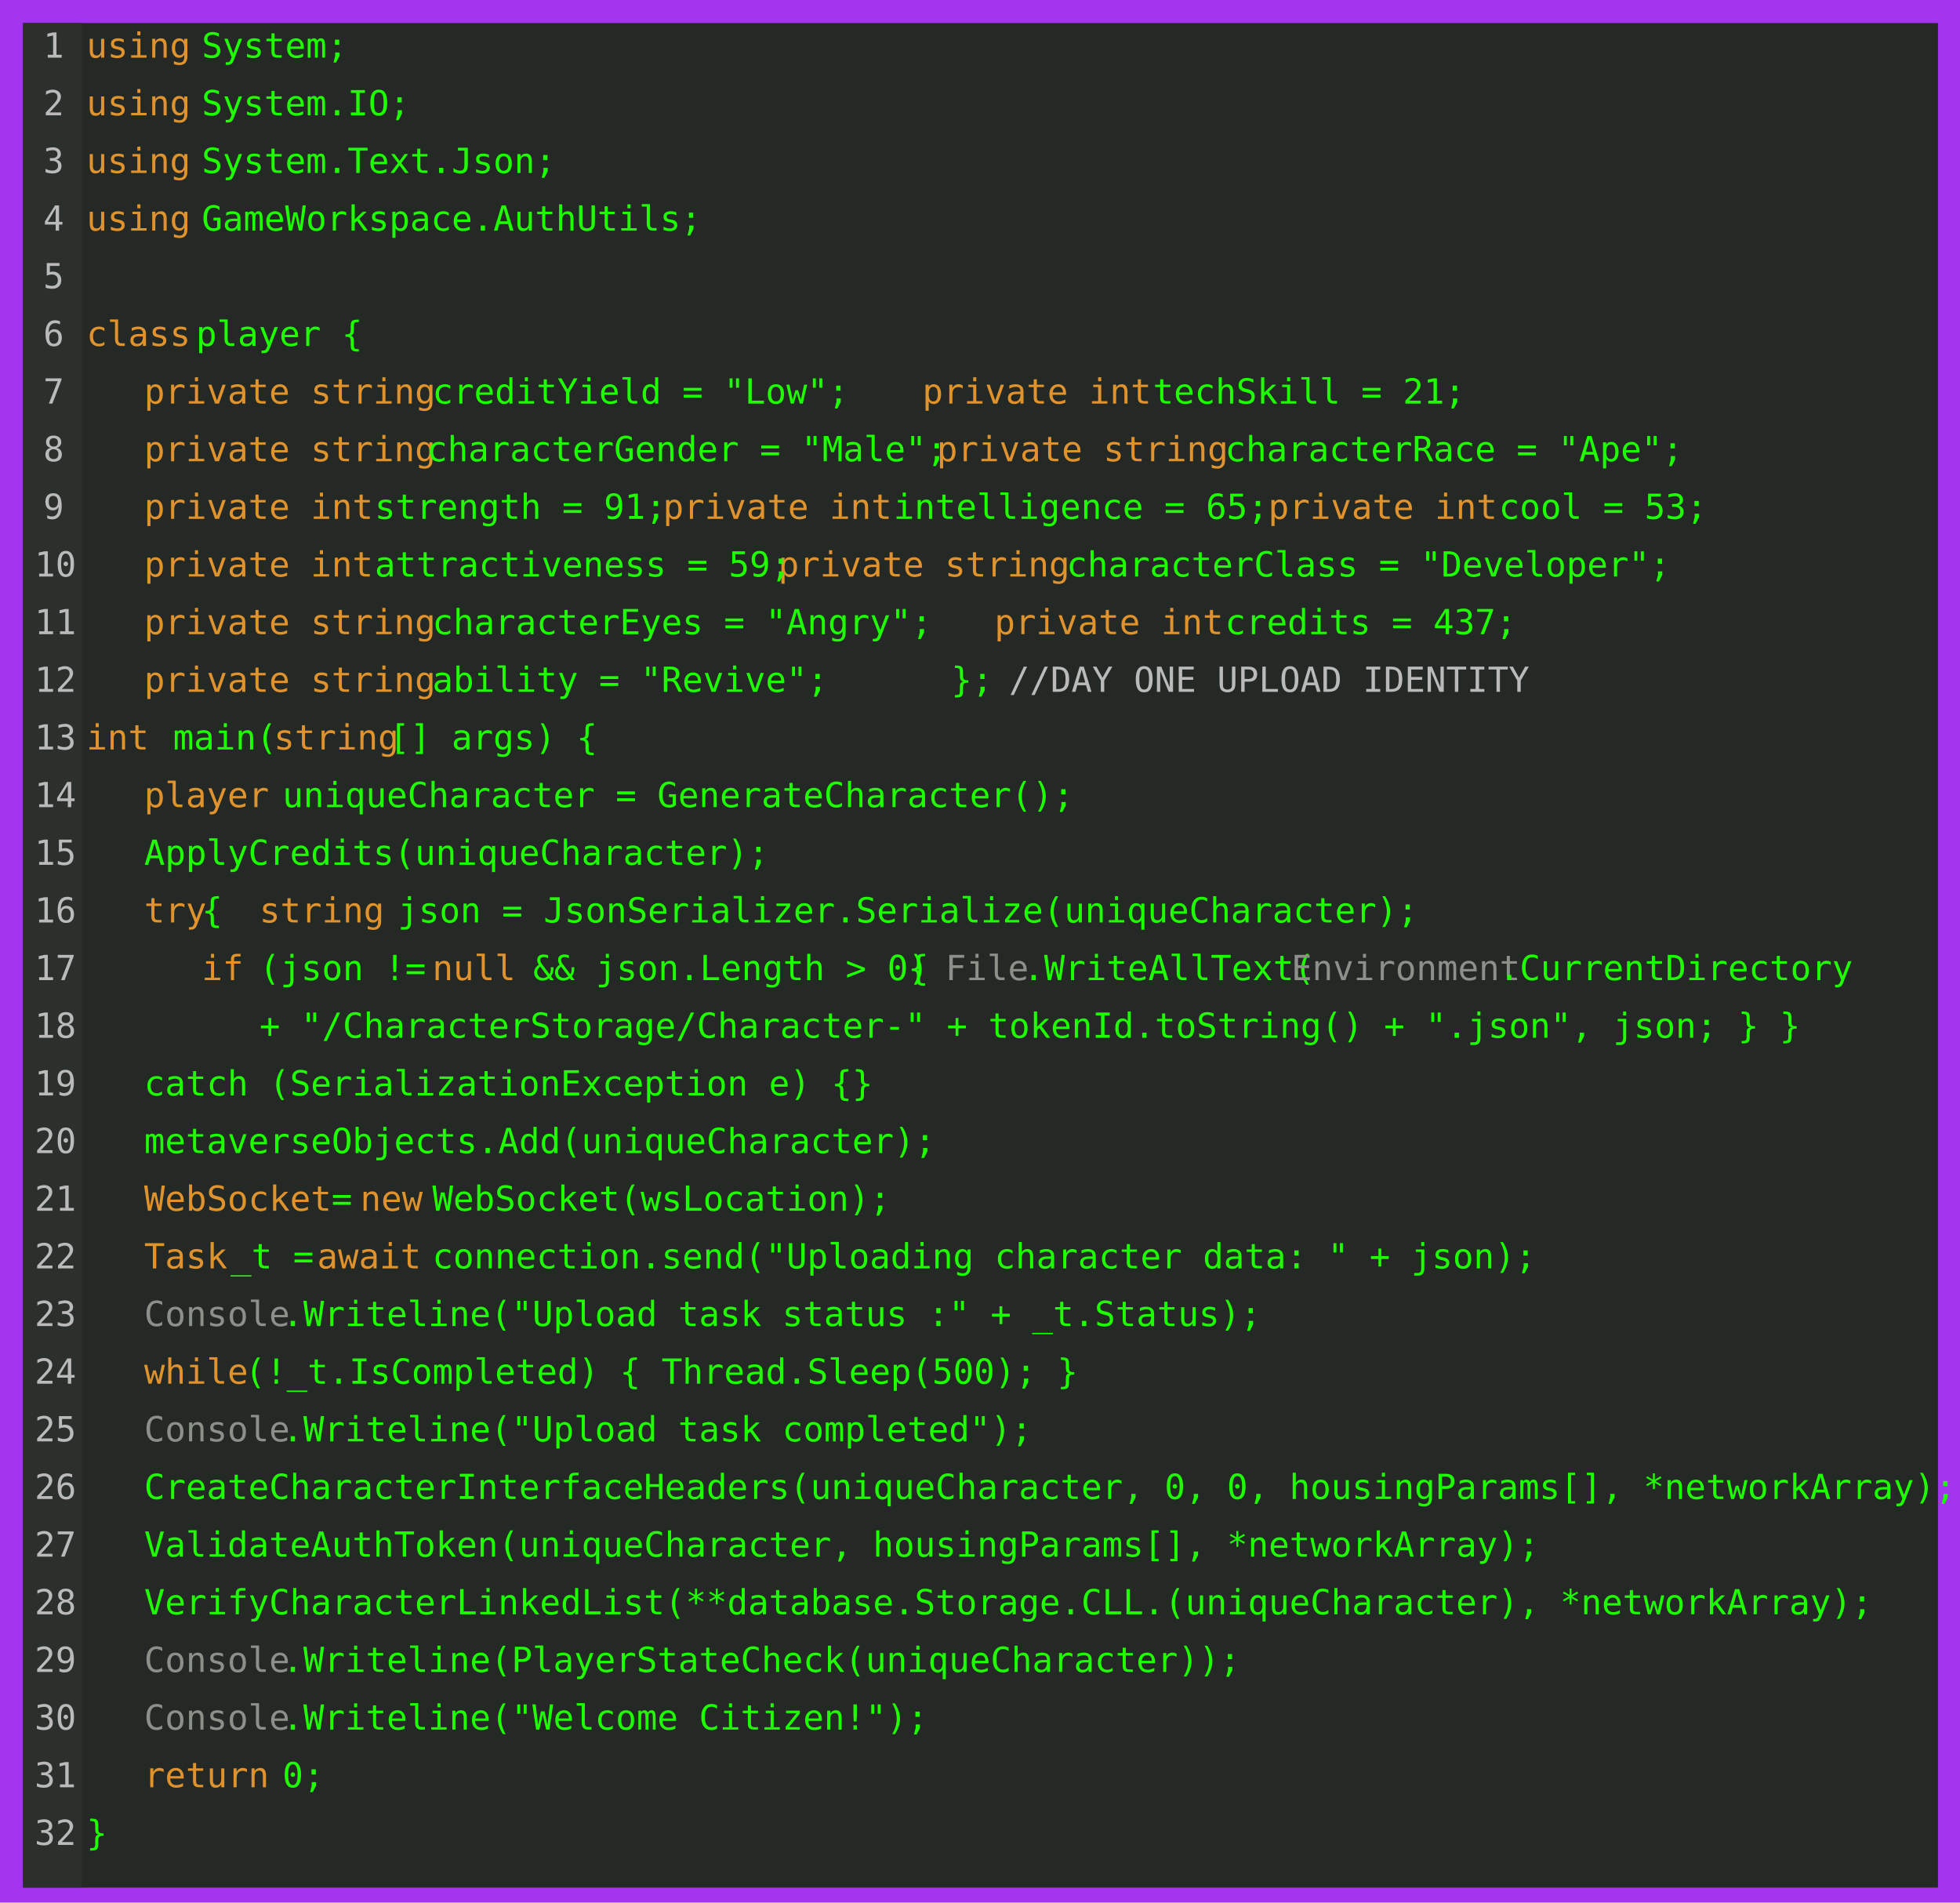
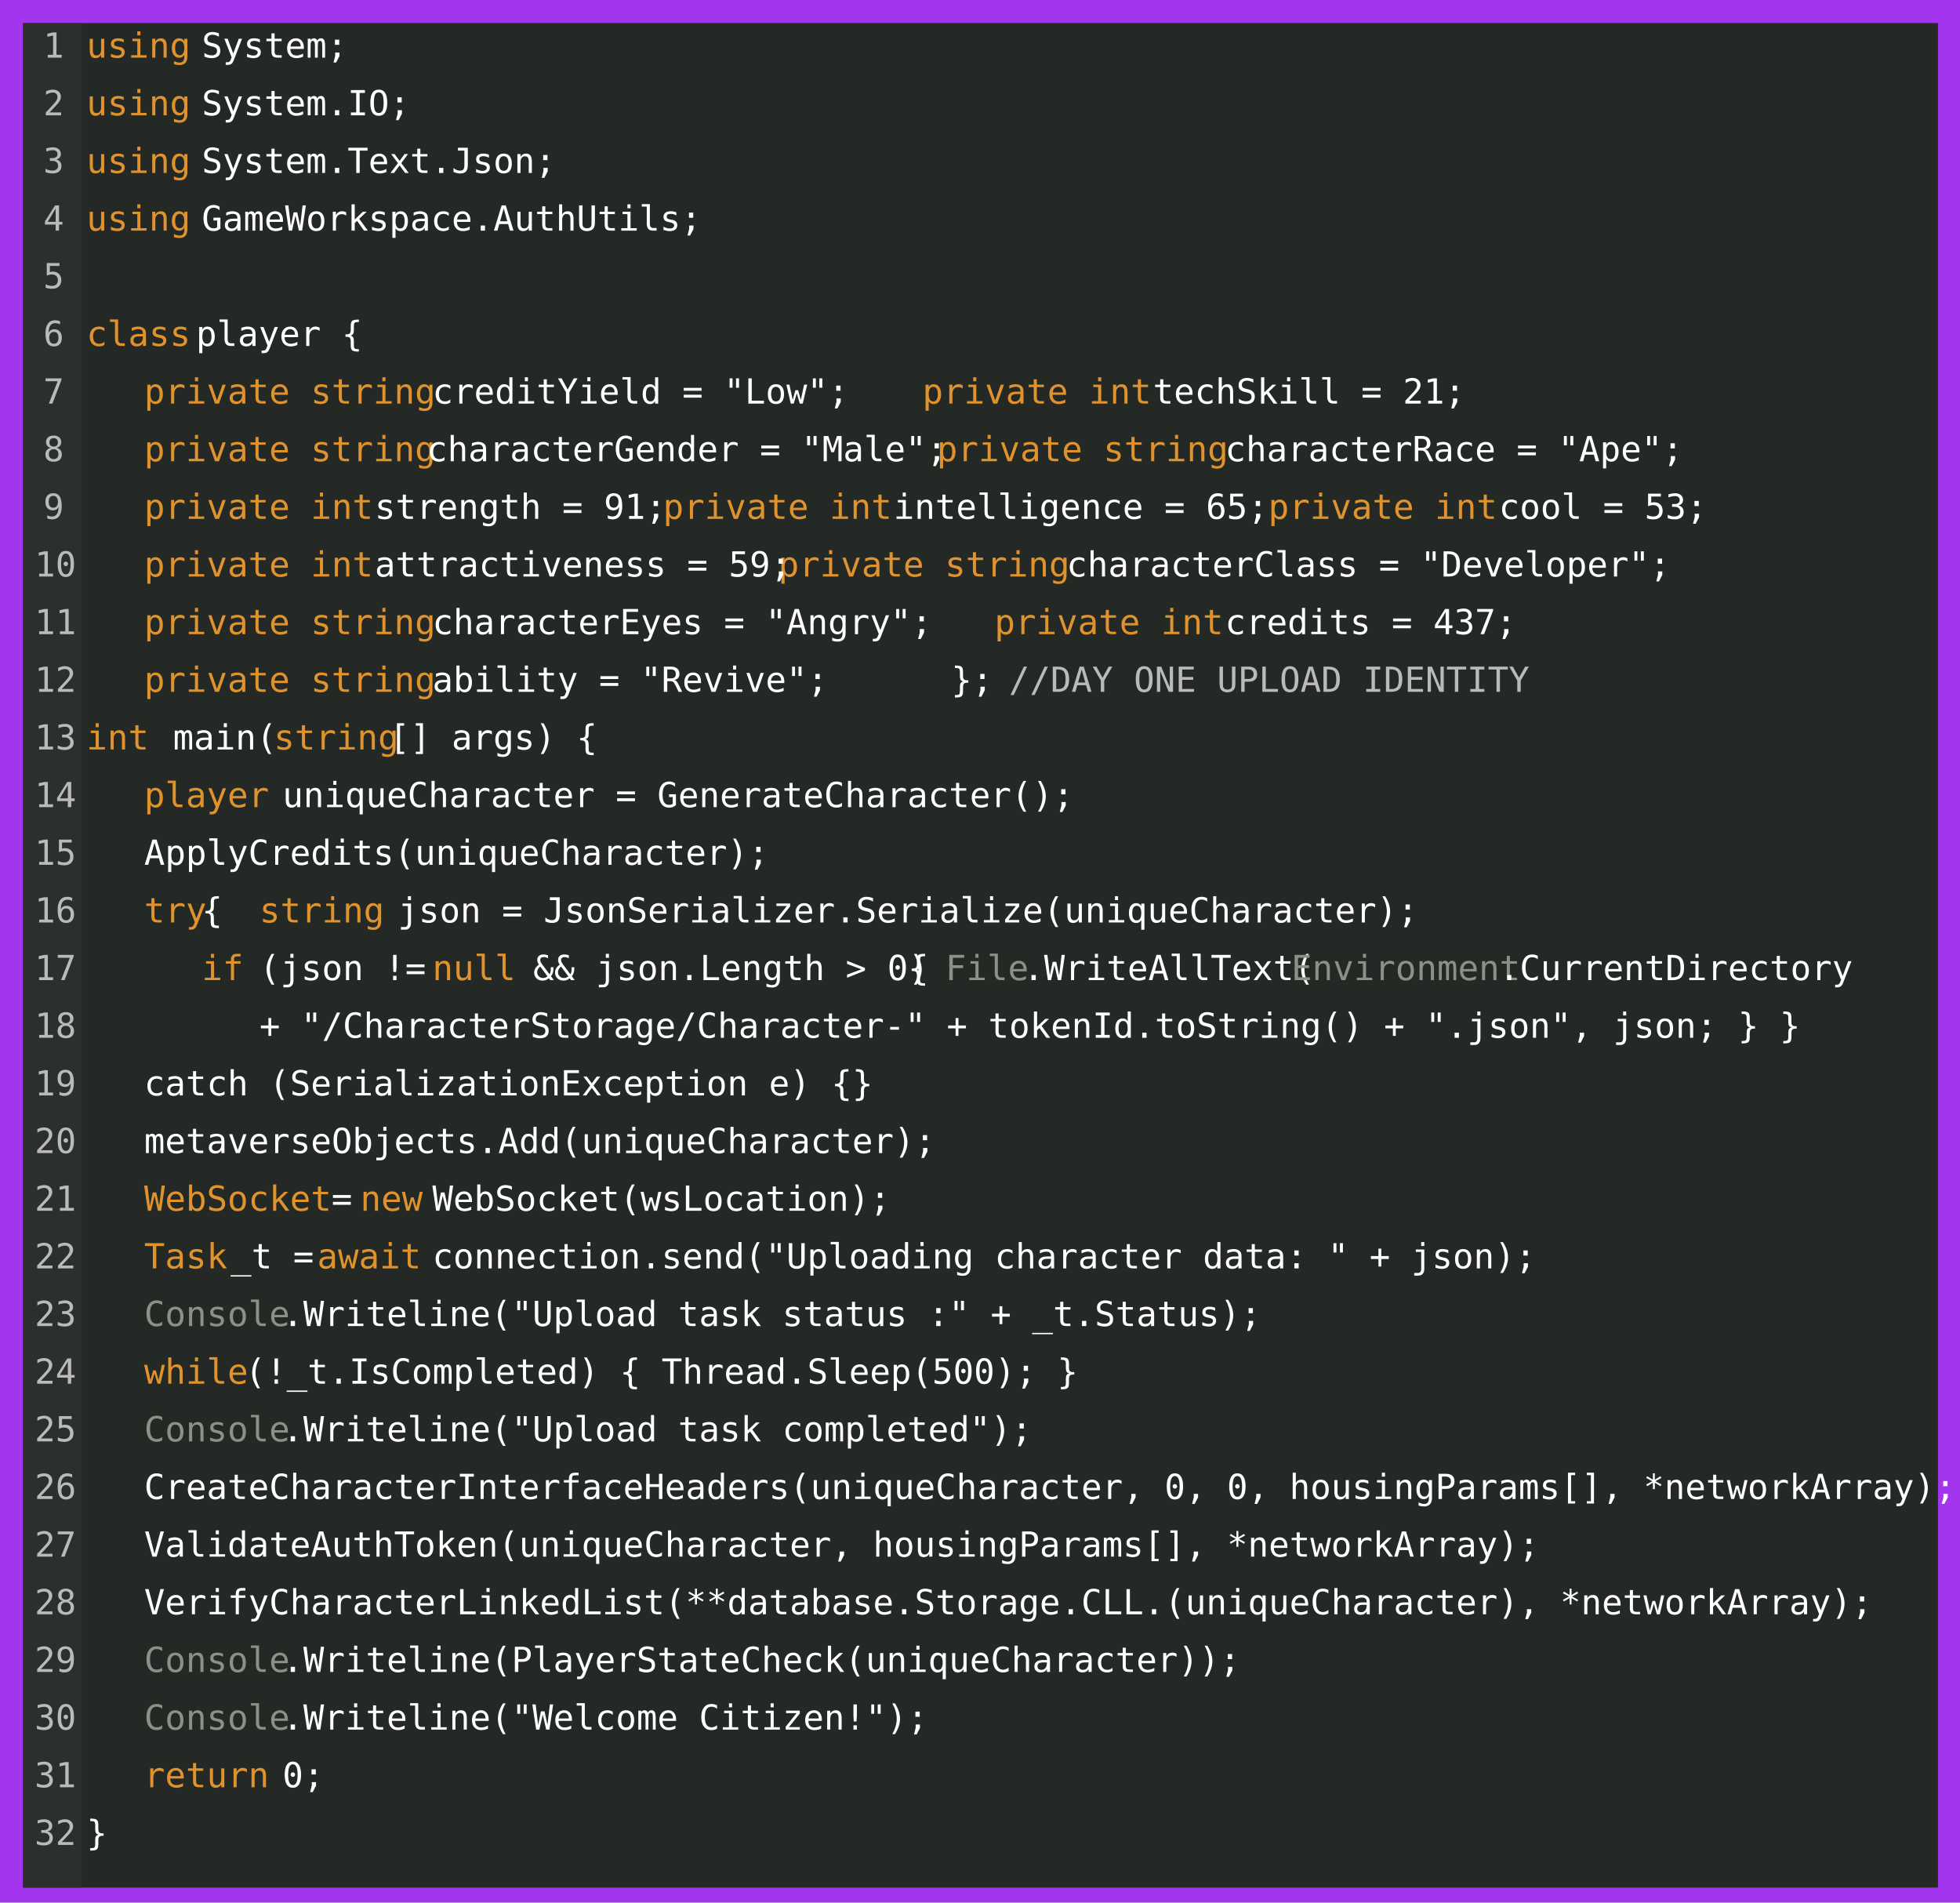
<svg xmlns="http://www.w3.org/2000/svg" preserveAspectRatio="xMinYMin meet" viewBox="0 0 680 660">
  <style>.lineCount { fill: #BABABA; font-family: consolas; font-size: 12px; }</style>
  <style>.global { fill: #8B9189; font-family: consolas; font-size: 12px; }</style>
  <style>.keyword { fill: #e0932d; font-family: consolas; font-size: 12px; }</style>
-   <style>.base { fill: #1eff00; font-family: consolas; font-size: 12px; }</style>
+   <style>.base { fill: white; font-family: consolas; font-size: 12px; }</style>
  <rect width="100%" height="100%" fill="#a335ee" />
  <rect x="8" y="8" width="97.7%" height="98%" fill="#242925" />
  <rect x="8" y="8" width="3%" height="98%" fill="#2c302d" />
  <text x="15" y="20" class="lineCount">1</text>
  <text x="15" y="40" class="lineCount">2</text>
  <text x="15" y="60" class="lineCount">3</text>
  <text x="15" y="80" class="lineCount">4</text>
  <text x="15" y="100" class="lineCount">5</text>
  <text x="15" y="120" class="lineCount">6</text>
  <text x="15" y="140" class="lineCount">7</text>
  <text x="15" y="160" class="lineCount">8</text>
  <text x="15" y="180" class="lineCount">9</text>
  <text x="12" y="200" class="lineCount">10</text>
  <text x="12" y="220" class="lineCount">11</text>
  <text x="12" y="240" class="lineCount">12</text>
  <text x="12" y="260" class="lineCount">13</text>
  <text x="12" y="280" class="lineCount">14</text>
  <text x="12" y="300" class="lineCount">15</text>
  <text x="12" y="320" class="lineCount">16</text>
  <text x="12" y="340" class="lineCount">17</text>
  <text x="12" y="360" class="lineCount">18</text>
  <text x="12" y="380" class="lineCount">19</text>
  <text x="12" y="400" class="lineCount">20</text>
  <text x="12" y="420" class="lineCount">21</text>
  <text x="12" y="440" class="lineCount">22</text>
  <text x="12" y="460" class="lineCount">23</text>
  <text x="12" y="480" class="lineCount">24</text>
  <text x="12" y="500" class="lineCount">25</text>
  <text x="12" y="520" class="lineCount">26</text>
  <text x="12" y="540" class="lineCount">27</text>
  <text x="12" y="560" class="lineCount">28</text>
  <text x="12" y="580" class="lineCount">29</text>
  <text x="12" y="600" class="lineCount">30</text>
  <text x="12" y="620" class="lineCount">31</text>
  <text x="12" y="640" class="lineCount">32</text>
  <text x="30" y="20" class="keyword">using</text>
  <text x="70" y="20" class="base">System;</text>
  <text x="30" y="40" class="keyword">using</text>
  <text x="70" y="40" class="base">System.IO;</text>
  <text x="30" y="60" class="keyword">using</text>
  <text x="70" y="60" class="base">System.Text.Json;</text>
  <text x="30" y="80" class="keyword">using</text>
  <text x="70" y="80" class="base">GameWorkspace.AuthUtils;</text>
  <text x="30" y="120" class="keyword">class</text>
  <text x="68" y="120" class="base">player {</text>
  <text x="270" y="200" class="keyword">private string</text>
  <text x="370" y="200" class="base">characterClass = "Developer";</text>
  <text x="50" y="160" class="keyword">private string</text>
  <text x="148" y="160" class="base">characterGender = "Male";</text>
  <text x="325" y="160" class="keyword">private string</text>
  <text x="425" y="160" class="base">characterRace = "Ape";</text>
  <text x="50" y="180" class="keyword">private int</text>
  <text x="130" y="180" class="base">strength = 91;</text>
  <text x="230" y="180" class="keyword">private int</text>
  <text x="310" y="180" class="base">intelligence = 65;</text>
  <text x="50" y="200" class="keyword">private int</text>
  <text x="130" y="200" class="base">attractiveness = 59;</text>
  <text x="320" y="140" class="keyword">private int</text>
  <text x="400" y="140" class="base">techSkill = 21;</text>
  <text x="440" y="180" class="keyword">private int</text>
  <text x="520" y="180" class="base">cool = 53;</text>
  <text x="345" y="220" class="keyword">private int</text>
  <text x="425" y="220" class="base">credits = 437;</text>
  <text x="50" y="220" class="keyword">private string</text>
  <text x="150" y="220" class="base">characterEyes = "Angry";</text>
  <text x="50" y="140" class="keyword">private string</text>
  <text x="150" y="140" class="base">creditYield = "Low";</text>
  <text x="50" y="240" class="keyword">private string</text>
  <text x="150" y="240" class="base">ability = "Revive";</text>
  <text x="330" y="240" class="base">};</text>
  <text x="350" y="240" class="lineCount">//DAY ONE UPLOAD IDENTITY</text>
  <text x="30" y="260" class="keyword">int</text>
  <text x="60" y="260" class="base">main(</text>
  <text x="95" y="260" class="keyword">string</text>
  <text x="135" y="260" class="base">[] args) {</text>
  <text x="50" y="280" class="keyword">player</text>
  <text x="98" y="280" class="base">uniqueCharacter = GenerateCharacter();</text>
  <text x="50" y="300" class="base">ApplyCredits(uniqueCharacter);</text>
  <text x="50" y="320" class="keyword">try</text>
  <text x="70" y="320" class="base">{</text>
  <text x="90" y="320" class="keyword">string</text>
  <text x="138" y="320" class="base">json = JsonSerializer.Serialize(uniqueCharacter);</text>
  <text x="70" y="340" class="keyword">if</text>
  <text x="90" y="340" class="base">(json !=</text>
  <text x="150" y="340" class="keyword">null</text>
  <text x="185" y="340" class="base">&amp;&amp; json.Length &gt; 0)</text>
  <text x="315" y="340" class="base">{</text>
  <text x="328" y="340" class="global">File</text>
  <text x="355" y="340" class="base">.WriteAllText(</text>
  <text x="448" y="340" class="global">Environment</text>
  <text x="520" y="340" class="base">.CurrentDirectory</text>
  <text x="90" y="360" class="base">+ "/CharacterStorage/Character-" + tokenId.toString() + ".json", json; } }</text>
  <text x="50" y="380" class="base">catch (SerializationException e) {}</text>
  <text x="50" y="400" class="base">metaverseObjects.Add(uniqueCharacter);</text>
  <text x="50" y="420" class="keyword">WebSocket</text>
  <text x="115" y="420" class="base">=</text>
  <text x="125" y="420" class="keyword">new</text>
  <text x="150" y="420" class="base">WebSocket(wsLocation);</text>
  <text x="50" y="440" class="keyword">Task</text>
  <text x="80" y="440" class="base">_t =</text>
  <text x="110" y="440" class="keyword">await</text>
  <text x="150" y="440" class="base">connection.send("Uploading character data: " + json);</text>
  <text x="50" y="460" class="global">Console</text>
  <text x="98" y="460" class="base">.Writeline("Upload task status :" + _t.Status);</text>
  <text x="50" y="480" class="keyword">while</text>
  <text x="85" y="480" class="base">(!_t.IsCompleted) { Thread.Sleep(500); }</text>
  <text x="50" y="500" class="global">Console</text>
  <text x="98" y="500" class="base">.Writeline("Upload task completed");</text>
  <text x="50" y="520" class="base">CreateCharacterInterfaceHeaders(uniqueCharacter, 0, 0, housingParams[], *networkArray);</text>
  <text x="50" y="540" class="base">ValidateAuthToken(uniqueCharacter, housingParams[], *networkArray);</text>
  <text x="50" y="560" class="base">VerifyCharacterLinkedList(**database.Storage.CLL.(uniqueCharacter), *networkArray);</text>
  <text x="50" y="580" class="global">Console</text>
  <text x="98" y="580" class="base">.Writeline(PlayerStateCheck(uniqueCharacter));</text>
  <text x="50" y="600" class="global">Console</text>
  <text x="98" y="600" class="base">.Writeline("Welcome Citizen!");</text>
  <text x="50" y="620" class="keyword">return</text>
  <text x="98" y="620" class="base">0;</text>
  <text x="30" y="640" class="base">}</text>
</svg>
